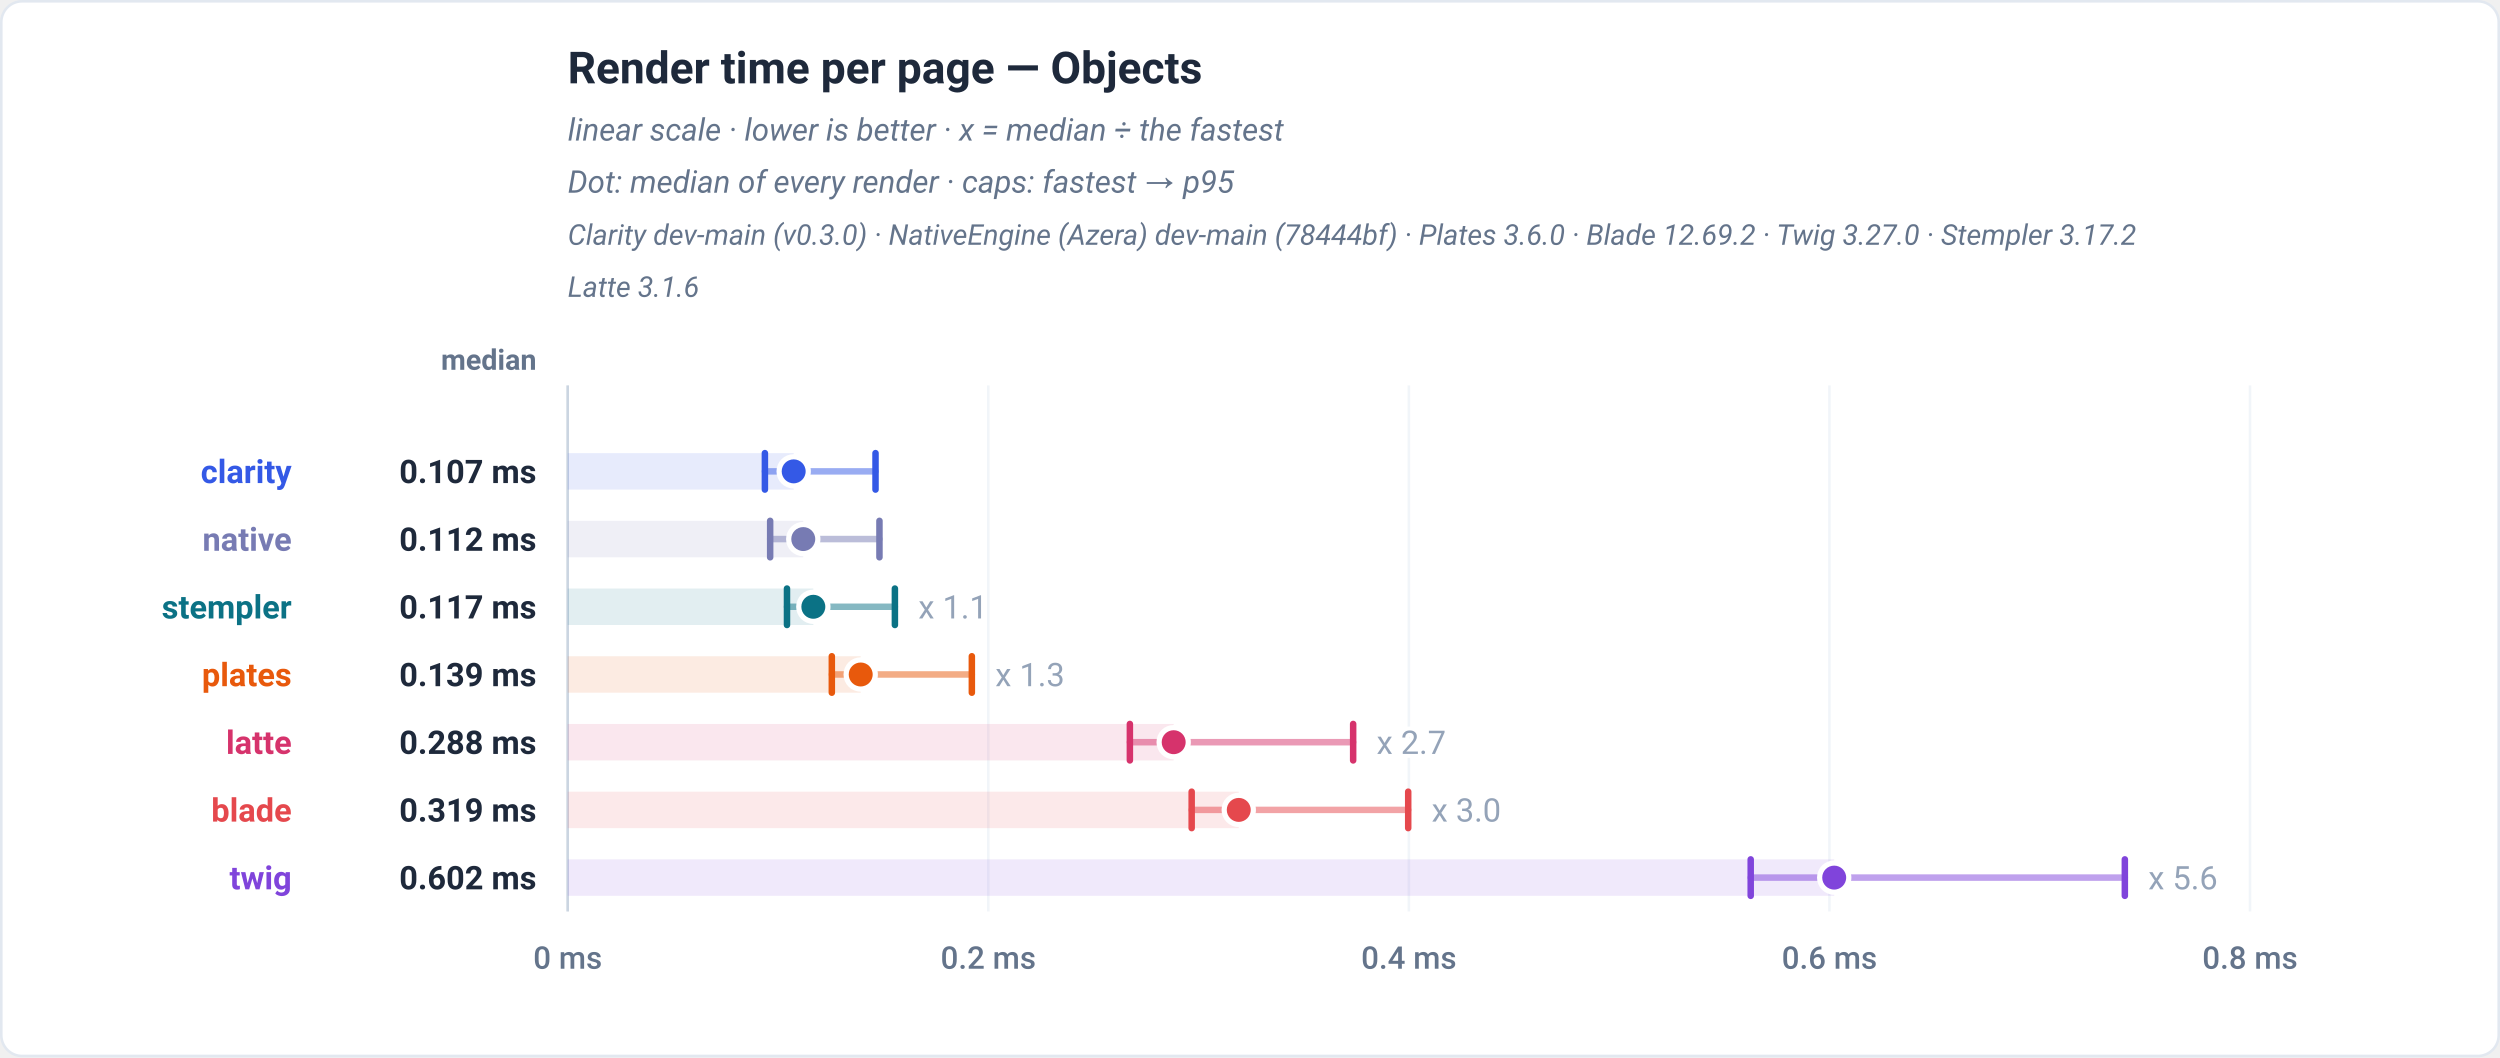
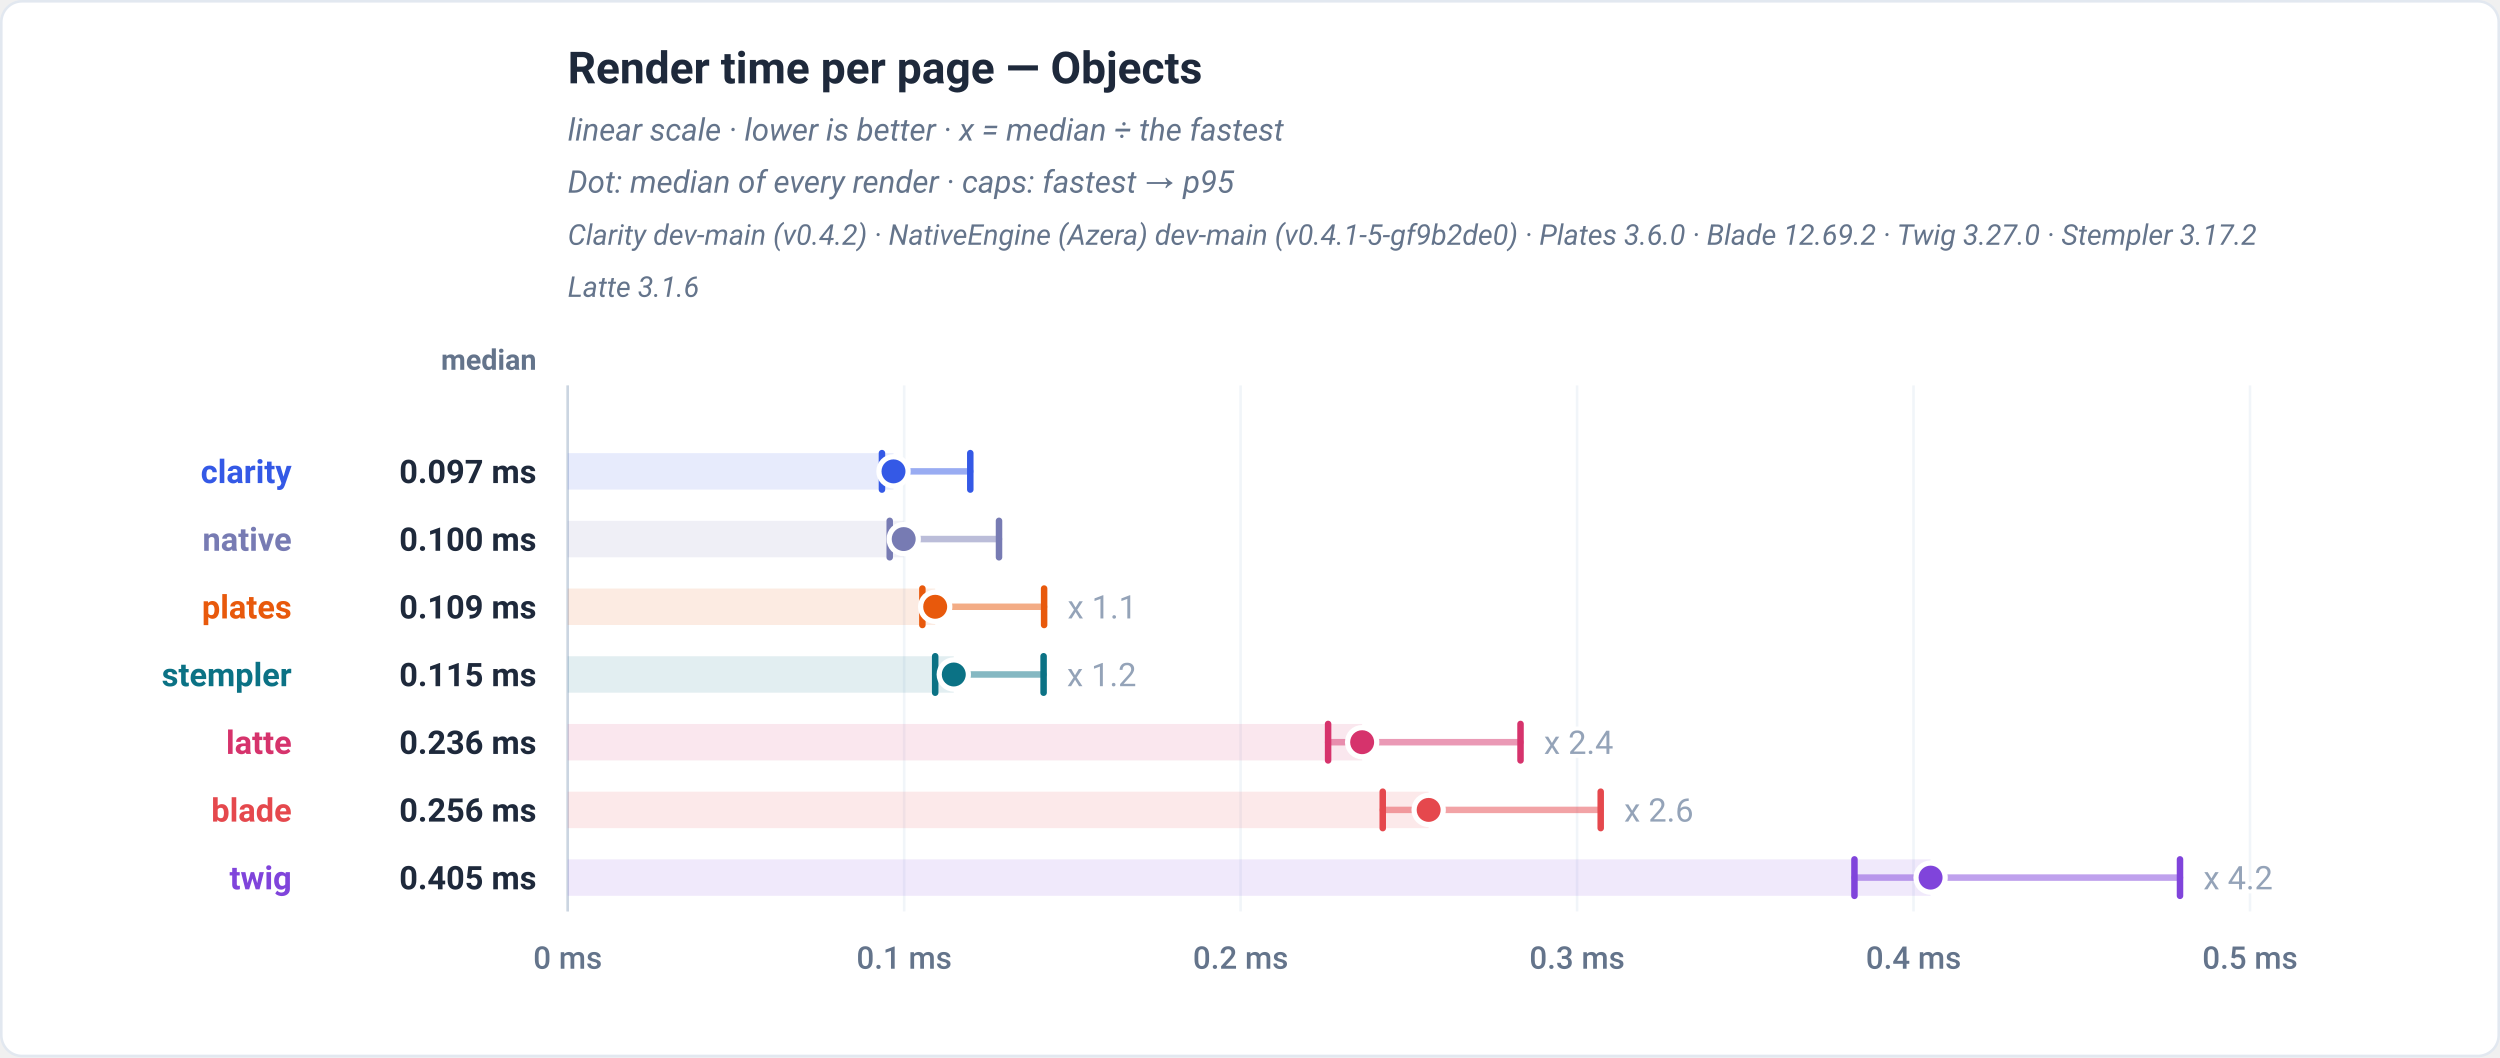
<svg xmlns="http://www.w3.org/2000/svg" viewBox="0 0 960 406" width="960" height="406" role="img" font-family="-apple-system,BlinkMacSystemFont,'Segoe UI',Roboto,Helvetica,Arial,sans-serif">
  <rect x="0.5" y="0.5" width="959" height="405" rx="8" fill="#ffffff" stroke="#e2e8f0" />
  <text x="218" y="32" font-family="-apple-system,BlinkMacSystemFont,'Segoe UI',Roboto,Helvetica,Arial,sans-serif" font-size="17" font-weight="700" fill="#1e293b" text-anchor="start">Render time per page — Objects</text>
  <text x="218" y="54" font-family="-apple-system,BlinkMacSystemFont,'Segoe UI',Roboto,Helvetica,Arial,sans-serif" font-size="12" font-weight="400" fill="#64748b" text-anchor="start" font-style="italic">linear scale · lower is better · x = median ÷ the fastest</text>
  <text x="218" y="74" font-family="-apple-system,BlinkMacSystemFont,'Segoe UI',Roboto,Helvetica,Arial,sans-serif" font-size="12" font-weight="400" fill="#64748b" text-anchor="start" font-style="italic">Dot: median of every render · caps: fastest → p95</text>
-   <text x="218" y="94" font-family="-apple-system,BlinkMacSystemFont,'Segoe UI',Roboto,Helvetica,Arial,sans-serif" font-size="11" font-weight="400" fill="#64748b" text-anchor="start" font-style="italic">Clarity dev-main (v0.3.0) · NativeEngine (Azera) dev-main (78444bf) · Plates 3.6.0 · Blade 12.69.2 · Twig 3.27.0 · Stempler 3.17.2</text>
+   <text x="218" y="94" font-family="-apple-system,BlinkMacSystemFont,'Segoe UI',Roboto,Helvetica,Arial,sans-serif" font-size="11" font-weight="400" fill="#64748b" text-anchor="start" font-style="italic">Clarity dev-main (v0.4.2) · NativeEngine (Azera) dev-main (v0.4.1-5-gf9b2de0) · Plates 3.6.0 · Blade 12.69.2 · Twig 3.27.0 · Stempler 3.17.2</text>
  <text x="218" y="114" font-family="-apple-system,BlinkMacSystemFont,'Segoe UI',Roboto,Helvetica,Arial,sans-serif" font-size="11" font-weight="400" fill="#64748b" text-anchor="start" font-style="italic">Latte 3.1.6</text>
  <text x="206" y="142" font-family="-apple-system,BlinkMacSystemFont,'Segoe UI',Roboto,Helvetica,Arial,sans-serif" font-size="11" font-weight="600" fill="#64748b" text-anchor="end">median</text>
  <line x1="218" y1="148" x2="218" y2="350" stroke="#f1f5f9" stroke-width="1" />
  <text x="218" y="372" font-family="-apple-system,BlinkMacSystemFont,'Segoe UI',Roboto,Helvetica,Arial,sans-serif" font-size="12" font-weight="500" fill="#64748b" text-anchor="middle">0 ms</text>
-   <line x1="379.5" y1="148" x2="379.5" y2="350" stroke="#f1f5f9" stroke-width="1" />
-   <text x="379.5" y="372" font-family="-apple-system,BlinkMacSystemFont,'Segoe UI',Roboto,Helvetica,Arial,sans-serif" font-size="12" font-weight="500" fill="#64748b" text-anchor="middle">0.2 ms</text>
-   <line x1="541" y1="148" x2="541" y2="350" stroke="#f1f5f9" stroke-width="1" />
-   <text x="541" y="372" font-family="-apple-system,BlinkMacSystemFont,'Segoe UI',Roboto,Helvetica,Arial,sans-serif" font-size="12" font-weight="500" fill="#64748b" text-anchor="middle">0.4 ms</text>
-   <line x1="702.5" y1="148" x2="702.5" y2="350" stroke="#f1f5f9" stroke-width="1" />
-   <text x="702.5" y="372" font-family="-apple-system,BlinkMacSystemFont,'Segoe UI',Roboto,Helvetica,Arial,sans-serif" font-size="12" font-weight="500" fill="#64748b" text-anchor="middle">0.6 ms</text>
+   <line x1="347.2" y1="148" x2="347.2" y2="350" stroke="#f1f5f9" stroke-width="1" />
+   <text x="347.2" y="372" font-family="-apple-system,BlinkMacSystemFont,'Segoe UI',Roboto,Helvetica,Arial,sans-serif" font-size="12" font-weight="500" fill="#64748b" text-anchor="middle">0.1 ms</text>
+   <line x1="476.4" y1="148" x2="476.4" y2="350" stroke="#f1f5f9" stroke-width="1" />
+   <text x="476.4" y="372" font-family="-apple-system,BlinkMacSystemFont,'Segoe UI',Roboto,Helvetica,Arial,sans-serif" font-size="12" font-weight="500" fill="#64748b" text-anchor="middle">0.2 ms</text>
+   <line x1="605.6" y1="148" x2="605.6" y2="350" stroke="#f1f5f9" stroke-width="1" />
+   <text x="605.6" y="372" font-family="-apple-system,BlinkMacSystemFont,'Segoe UI',Roboto,Helvetica,Arial,sans-serif" font-size="12" font-weight="500" fill="#64748b" text-anchor="middle">0.3 ms</text>
+   <line x1="734.8" y1="148" x2="734.8" y2="350" stroke="#f1f5f9" stroke-width="1" />
+   <text x="734.8" y="372" font-family="-apple-system,BlinkMacSystemFont,'Segoe UI',Roboto,Helvetica,Arial,sans-serif" font-size="12" font-weight="500" fill="#64748b" text-anchor="middle">0.4 ms</text>
  <line x1="864" y1="148" x2="864" y2="350" stroke="#f1f5f9" stroke-width="1" />
-   <text x="864" y="372" font-family="-apple-system,BlinkMacSystemFont,'Segoe UI',Roboto,Helvetica,Arial,sans-serif" font-size="12" font-weight="500" fill="#64748b" text-anchor="middle">0.8 ms</text>
+   <text x="864" y="372" font-family="-apple-system,BlinkMacSystemFont,'Segoe UI',Roboto,Helvetica,Arial,sans-serif" font-size="12" font-weight="500" fill="#64748b" text-anchor="middle">0.5 ms</text>
  <line x1="218" y1="148" x2="218" y2="350" stroke="#cbd5e1" stroke-width="1" />
-   <rect x="218" y="174" width="86.77" height="14" fill="#3459e6" fill-opacity="0.12" />
-   <line x1="293.72" y1="181" x2="336.2" y2="181" stroke="#3459e6" stroke-width="2.5" stroke-linecap="round" opacity="0.5" />
-   <line x1="293.72" y1="174" x2="293.72" y2="188" stroke="#3459e6" stroke-width="2.5" stroke-linecap="round" />
-   <line x1="336.2" y1="174" x2="336.2" y2="188" stroke="#3459e6" stroke-width="2.5" stroke-linecap="round" />
-   <circle cx="304.77" cy="181" r="5.6" fill="#3459e6" stroke="#ffffff" stroke-width="2" />
+   <rect x="218" y="174" width="125.1" height="14" fill="#3459e6" fill-opacity="0.12" />
+   <line x1="338.67" y1="181" x2="372.59" y2="181" stroke="#3459e6" stroke-width="2.5" stroke-linecap="round" opacity="0.5" />
+   <line x1="338.67" y1="174" x2="338.67" y2="188" stroke="#3459e6" stroke-width="2.5" stroke-linecap="round" />
+   <line x1="372.59" y1="174" x2="372.59" y2="188" stroke="#3459e6" stroke-width="2.5" stroke-linecap="round" />
+   <circle cx="343.1" cy="181" r="5.6" fill="#3459e6" stroke="#ffffff" stroke-width="2" />
  <text x="112" y="185.5" font-family="-apple-system,BlinkMacSystemFont,'Segoe UI',Roboto,Helvetica,Arial,sans-serif" font-size="12.5" font-weight="700" fill="#3459e6" text-anchor="end">clarity</text>
-   <text x="206" y="185.5" font-family="-apple-system,BlinkMacSystemFont,'Segoe UI',Roboto,Helvetica,Arial,sans-serif" font-size="12.5" font-weight="700" fill="#1e293b" text-anchor="end">0.107 ms</text>
-   <rect x="218" y="200" width="90.45" height="14" fill="#777bb3" fill-opacity="0.12" />
-   <line x1="295.74" y1="207" x2="337.71" y2="207" stroke="#777bb3" stroke-width="2.5" stroke-linecap="round" opacity="0.5" />
-   <line x1="295.74" y1="200" x2="295.74" y2="214" stroke="#777bb3" stroke-width="2.5" stroke-linecap="round" />
-   <line x1="337.71" y1="200" x2="337.71" y2="214" stroke="#777bb3" stroke-width="2.5" stroke-linecap="round" />
-   <circle cx="308.45" cy="207" r="5.6" fill="#777bb3" stroke="#ffffff" stroke-width="2" />
+   <text x="206" y="185.5" font-family="-apple-system,BlinkMacSystemFont,'Segoe UI',Roboto,Helvetica,Arial,sans-serif" font-size="12.5" font-weight="700" fill="#1e293b" text-anchor="end">0.097 ms</text>
+   <rect x="218" y="200" width="129.02" height="14" fill="#777bb3" fill-opacity="0.12" />
+   <line x1="341.65" y1="207" x2="383.62" y2="207" stroke="#777bb3" stroke-width="2.5" stroke-linecap="round" opacity="0.5" />
+   <line x1="341.65" y1="200" x2="341.65" y2="214" stroke="#777bb3" stroke-width="2.5" stroke-linecap="round" />
+   <line x1="383.62" y1="200" x2="383.62" y2="214" stroke="#777bb3" stroke-width="2.5" stroke-linecap="round" />
+   <circle cx="347.02" cy="207" r="5.6" fill="#777bb3" stroke="#ffffff" stroke-width="2" />
  <text x="112" y="211.5" font-family="-apple-system,BlinkMacSystemFont,'Segoe UI',Roboto,Helvetica,Arial,sans-serif" font-size="12.5" font-weight="700" fill="#777bb3" text-anchor="end">native</text>
-   <text x="206" y="211.5" font-family="-apple-system,BlinkMacSystemFont,'Segoe UI',Roboto,Helvetica,Arial,sans-serif" font-size="12.5" font-weight="700" fill="#1e293b" text-anchor="end">0.112 ms</text>
-   <rect x="218" y="226" width="94.32" height="14" fill="#0b7285" fill-opacity="0.12" />
-   <line x1="302.2" y1="233" x2="343.64" y2="233" stroke="#0b7285" stroke-width="2.5" stroke-linecap="round" opacity="0.5" />
-   <line x1="302.2" y1="226" x2="302.2" y2="240" stroke="#0b7285" stroke-width="2.5" stroke-linecap="round" />
-   <line x1="343.64" y1="226" x2="343.64" y2="240" stroke="#0b7285" stroke-width="2.5" stroke-linecap="round" />
-   <circle cx="312.32" cy="233" r="5.6" fill="#0b7285" stroke="#ffffff" stroke-width="2" />
-   <text x="352.64" y="237.5" font-family="-apple-system,BlinkMacSystemFont,'Segoe UI',Roboto,Helvetica,Arial,sans-serif" font-size="12.5" font-weight="400" fill="#94a3b8" text-anchor="start" stroke="#ffffff" stroke-width="3" paint-order="stroke" stroke-linejoin="round">x 1.1</text>
-   <text x="112" y="237.5" font-family="-apple-system,BlinkMacSystemFont,'Segoe UI',Roboto,Helvetica,Arial,sans-serif" font-size="12.5" font-weight="700" fill="#0b7285" text-anchor="end">stempler</text>
-   <text x="206" y="237.5" font-family="-apple-system,BlinkMacSystemFont,'Segoe UI',Roboto,Helvetica,Arial,sans-serif" font-size="12.5" font-weight="700" fill="#1e293b" text-anchor="end">0.117 ms</text>
-   <rect x="218" y="252" width="112.51" height="14" fill="#e8590c" fill-opacity="0.12" />
-   <line x1="319.42" y1="259" x2="373.19" y2="259" stroke="#e8590c" stroke-width="2.5" stroke-linecap="round" opacity="0.5" />
-   <line x1="319.42" y1="252" x2="319.42" y2="266" stroke="#e8590c" stroke-width="2.5" stroke-linecap="round" />
-   <line x1="373.19" y1="252" x2="373.19" y2="266" stroke="#e8590c" stroke-width="2.5" stroke-linecap="round" />
-   <circle cx="330.51" cy="259" r="5.6" fill="#e8590c" stroke="#ffffff" stroke-width="2" />
-   <text x="382.19" y="263.5" font-family="-apple-system,BlinkMacSystemFont,'Segoe UI',Roboto,Helvetica,Arial,sans-serif" font-size="12.5" font-weight="400" fill="#94a3b8" text-anchor="start" stroke="#ffffff" stroke-width="3" paint-order="stroke" stroke-linejoin="round">x 1.3</text>
-   <text x="112" y="263.5" font-family="-apple-system,BlinkMacSystemFont,'Segoe UI',Roboto,Helvetica,Arial,sans-serif" font-size="12.5" font-weight="700" fill="#e8590c" text-anchor="end">plates</text>
-   <text x="206" y="263.5" font-family="-apple-system,BlinkMacSystemFont,'Segoe UI',Roboto,Helvetica,Arial,sans-serif" font-size="12.5" font-weight="700" fill="#1e293b" text-anchor="end">0.139 ms</text>
-   <rect x="218" y="278" width="232.69" height="14" fill="#d6336c" fill-opacity="0.12" />
-   <line x1="433.87" y1="285" x2="519.61" y2="285" stroke="#d6336c" stroke-width="2.5" stroke-linecap="round" opacity="0.5" />
-   <line x1="433.87" y1="278" x2="433.87" y2="292" stroke="#d6336c" stroke-width="2.5" stroke-linecap="round" />
-   <line x1="519.61" y1="278" x2="519.61" y2="292" stroke="#d6336c" stroke-width="2.5" stroke-linecap="round" />
-   <circle cx="450.69" cy="285" r="5.6" fill="#d6336c" stroke="#ffffff" stroke-width="2" />
-   <text x="528.61" y="289.5" font-family="-apple-system,BlinkMacSystemFont,'Segoe UI',Roboto,Helvetica,Arial,sans-serif" font-size="12.5" font-weight="400" fill="#94a3b8" text-anchor="start" stroke="#ffffff" stroke-width="3" paint-order="stroke" stroke-linejoin="round">x 2.7</text>
+   <text x="206" y="211.5" font-family="-apple-system,BlinkMacSystemFont,'Segoe UI',Roboto,Helvetica,Arial,sans-serif" font-size="12.5" font-weight="700" fill="#1e293b" text-anchor="end">0.100 ms</text>
+   <rect x="218" y="226" width="141.11" height="14" fill="#e8590c" fill-opacity="0.12" />
+   <line x1="354.19" y1="233" x2="400.94" y2="233" stroke="#e8590c" stroke-width="2.5" stroke-linecap="round" opacity="0.5" />
+   <line x1="354.19" y1="226" x2="354.19" y2="240" stroke="#e8590c" stroke-width="2.5" stroke-linecap="round" />
+   <line x1="400.94" y1="226" x2="400.94" y2="240" stroke="#e8590c" stroke-width="2.5" stroke-linecap="round" />
+   <circle cx="359.11" cy="233" r="5.6" fill="#e8590c" stroke="#ffffff" stroke-width="2" />
+   <text x="409.94" y="237.5" font-family="-apple-system,BlinkMacSystemFont,'Segoe UI',Roboto,Helvetica,Arial,sans-serif" font-size="12.5" font-weight="400" fill="#94a3b8" text-anchor="start" stroke="#ffffff" stroke-width="3" paint-order="stroke" stroke-linejoin="round">x 1.1</text>
+   <text x="112" y="237.5" font-family="-apple-system,BlinkMacSystemFont,'Segoe UI',Roboto,Helvetica,Arial,sans-serif" font-size="12.5" font-weight="700" fill="#e8590c" text-anchor="end">plates</text>
+   <text x="206" y="237.5" font-family="-apple-system,BlinkMacSystemFont,'Segoe UI',Roboto,Helvetica,Arial,sans-serif" font-size="12.5" font-weight="700" fill="#1e293b" text-anchor="end">0.109 ms</text>
+   <rect x="218" y="252" width="148.25" height="14" fill="#0b7285" fill-opacity="0.12" />
+   <line x1="359.11" y1="259" x2="400.74" y2="259" stroke="#0b7285" stroke-width="2.5" stroke-linecap="round" opacity="0.5" />
+   <line x1="359.11" y1="252" x2="359.11" y2="266" stroke="#0b7285" stroke-width="2.5" stroke-linecap="round" />
+   <line x1="400.74" y1="252" x2="400.74" y2="266" stroke="#0b7285" stroke-width="2.5" stroke-linecap="round" />
+   <circle cx="366.25" cy="259" r="5.6" fill="#0b7285" stroke="#ffffff" stroke-width="2" />
+   <text x="409.74" y="263.5" font-family="-apple-system,BlinkMacSystemFont,'Segoe UI',Roboto,Helvetica,Arial,sans-serif" font-size="12.5" font-weight="400" fill="#94a3b8" text-anchor="start" stroke="#ffffff" stroke-width="3" paint-order="stroke" stroke-linejoin="round">x 1.2</text>
+   <text x="112" y="263.5" font-family="-apple-system,BlinkMacSystemFont,'Segoe UI',Roboto,Helvetica,Arial,sans-serif" font-size="12.5" font-weight="700" fill="#0b7285" text-anchor="end">stempler</text>
+   <text x="206" y="263.5" font-family="-apple-system,BlinkMacSystemFont,'Segoe UI',Roboto,Helvetica,Arial,sans-serif" font-size="12.5" font-weight="700" fill="#1e293b" text-anchor="end">0.115 ms</text>
+   <rect x="218" y="278" width="305.06" height="14" fill="#d6336c" fill-opacity="0.12" />
+   <line x1="509.99" y1="285" x2="583.88" y2="285" stroke="#d6336c" stroke-width="2.5" stroke-linecap="round" opacity="0.5" />
+   <line x1="509.99" y1="278" x2="509.99" y2="292" stroke="#d6336c" stroke-width="2.5" stroke-linecap="round" />
+   <line x1="583.88" y1="278" x2="583.88" y2="292" stroke="#d6336c" stroke-width="2.5" stroke-linecap="round" />
+   <circle cx="523.06" cy="285" r="5.6" fill="#d6336c" stroke="#ffffff" stroke-width="2" />
+   <text x="592.88" y="289.5" font-family="-apple-system,BlinkMacSystemFont,'Segoe UI',Roboto,Helvetica,Arial,sans-serif" font-size="12.5" font-weight="400" fill="#94a3b8" text-anchor="start" stroke="#ffffff" stroke-width="3" paint-order="stroke" stroke-linejoin="round">x 2.4</text>
  <text x="112" y="289.5" font-family="-apple-system,BlinkMacSystemFont,'Segoe UI',Roboto,Helvetica,Arial,sans-serif" font-size="12.5" font-weight="700" fill="#d6336c" text-anchor="end">latte</text>
-   <text x="206" y="289.5" font-family="-apple-system,BlinkMacSystemFont,'Segoe UI',Roboto,Helvetica,Arial,sans-serif" font-size="12.5" font-weight="700" fill="#1e293b" text-anchor="end">0.288 ms</text>
-   <rect x="218" y="304" width="257.68" height="14" fill="#e5484d" fill-opacity="0.12" />
-   <line x1="457.6" y1="311" x2="540.75" y2="311" stroke="#e5484d" stroke-width="2.5" stroke-linecap="round" opacity="0.5" />
-   <line x1="457.6" y1="304" x2="457.6" y2="318" stroke="#e5484d" stroke-width="2.5" stroke-linecap="round" />
-   <line x1="540.75" y1="304" x2="540.75" y2="318" stroke="#e5484d" stroke-width="2.5" stroke-linecap="round" />
-   <circle cx="475.68" cy="311" r="5.6" fill="#e5484d" stroke="#ffffff" stroke-width="2" />
-   <text x="549.75" y="315.5" font-family="-apple-system,BlinkMacSystemFont,'Segoe UI',Roboto,Helvetica,Arial,sans-serif" font-size="12.5" font-weight="400" fill="#94a3b8" text-anchor="start" stroke="#ffffff" stroke-width="3" paint-order="stroke" stroke-linejoin="round">x 3.0</text>
+   <text x="206" y="289.5" font-family="-apple-system,BlinkMacSystemFont,'Segoe UI',Roboto,Helvetica,Arial,sans-serif" font-size="12.5" font-weight="700" fill="#1e293b" text-anchor="end">0.236 ms</text>
+   <rect x="218" y="304" width="330.6" height="14" fill="#e5484d" fill-opacity="0.12" />
+   <line x1="530.97" y1="311" x2="614.67" y2="311" stroke="#e5484d" stroke-width="2.5" stroke-linecap="round" opacity="0.5" />
+   <line x1="530.97" y1="304" x2="530.97" y2="318" stroke="#e5484d" stroke-width="2.5" stroke-linecap="round" />
+   <line x1="614.67" y1="304" x2="614.67" y2="318" stroke="#e5484d" stroke-width="2.5" stroke-linecap="round" />
+   <circle cx="548.6" cy="311" r="5.6" fill="#e5484d" stroke="#ffffff" stroke-width="2" />
+   <text x="623.67" y="315.5" font-family="-apple-system,BlinkMacSystemFont,'Segoe UI',Roboto,Helvetica,Arial,sans-serif" font-size="12.5" font-weight="400" fill="#94a3b8" text-anchor="start" stroke="#ffffff" stroke-width="3" paint-order="stroke" stroke-linejoin="round">x 2.6</text>
  <text x="112" y="315.5" font-family="-apple-system,BlinkMacSystemFont,'Segoe UI',Roboto,Helvetica,Arial,sans-serif" font-size="12.5" font-weight="700" fill="#e5484d" text-anchor="end">blade</text>
-   <text x="206" y="315.5" font-family="-apple-system,BlinkMacSystemFont,'Segoe UI',Roboto,Helvetica,Arial,sans-serif" font-size="12.5" font-weight="700" fill="#1e293b" text-anchor="end">0.319 ms</text>
-   <rect x="218" y="330" width="486.33" height="14" fill="#8044db" fill-opacity="0.12" />
-   <line x1="672.27" y1="337" x2="815.94" y2="337" stroke="#8044db" stroke-width="2.5" stroke-linecap="round" opacity="0.5" />
-   <line x1="672.27" y1="330" x2="672.27" y2="344" stroke="#8044db" stroke-width="2.5" stroke-linecap="round" />
-   <line x1="815.94" y1="330" x2="815.94" y2="344" stroke="#8044db" stroke-width="2.5" stroke-linecap="round" />
-   <circle cx="704.33" cy="337" r="5.6" fill="#8044db" stroke="#ffffff" stroke-width="2" />
-   <text x="824.94" y="341.5" font-family="-apple-system,BlinkMacSystemFont,'Segoe UI',Roboto,Helvetica,Arial,sans-serif" font-size="12.5" font-weight="400" fill="#94a3b8" text-anchor="start" stroke="#ffffff" stroke-width="3" paint-order="stroke" stroke-linejoin="round">x 5.6</text>
+   <text x="206" y="315.5" font-family="-apple-system,BlinkMacSystemFont,'Segoe UI',Roboto,Helvetica,Arial,sans-serif" font-size="12.5" font-weight="700" fill="#1e293b" text-anchor="end">0.256 ms</text>
+   <rect x="218" y="330" width="523.34" height="14" fill="#8044db" fill-opacity="0.12" />
+   <line x1="712.11" y1="337" x2="837.12" y2="337" stroke="#8044db" stroke-width="2.5" stroke-linecap="round" opacity="0.5" />
+   <line x1="712.11" y1="330" x2="712.11" y2="344" stroke="#8044db" stroke-width="2.5" stroke-linecap="round" />
+   <line x1="837.12" y1="330" x2="837.12" y2="344" stroke="#8044db" stroke-width="2.5" stroke-linecap="round" />
+   <circle cx="741.34" cy="337" r="5.6" fill="#8044db" stroke="#ffffff" stroke-width="2" />
+   <text x="846.12" y="341.5" font-family="-apple-system,BlinkMacSystemFont,'Segoe UI',Roboto,Helvetica,Arial,sans-serif" font-size="12.5" font-weight="400" fill="#94a3b8" text-anchor="start" stroke="#ffffff" stroke-width="3" paint-order="stroke" stroke-linejoin="round">x 4.2</text>
  <text x="112" y="341.5" font-family="-apple-system,BlinkMacSystemFont,'Segoe UI',Roboto,Helvetica,Arial,sans-serif" font-size="12.5" font-weight="700" fill="#8044db" text-anchor="end">twig</text>
-   <text x="206" y="341.5" font-family="-apple-system,BlinkMacSystemFont,'Segoe UI',Roboto,Helvetica,Arial,sans-serif" font-size="12.5" font-weight="700" fill="#1e293b" text-anchor="end">0.602 ms</text>
+   <text x="206" y="341.5" font-family="-apple-system,BlinkMacSystemFont,'Segoe UI',Roboto,Helvetica,Arial,sans-serif" font-size="12.5" font-weight="700" fill="#1e293b" text-anchor="end">0.405 ms</text>
</svg>
